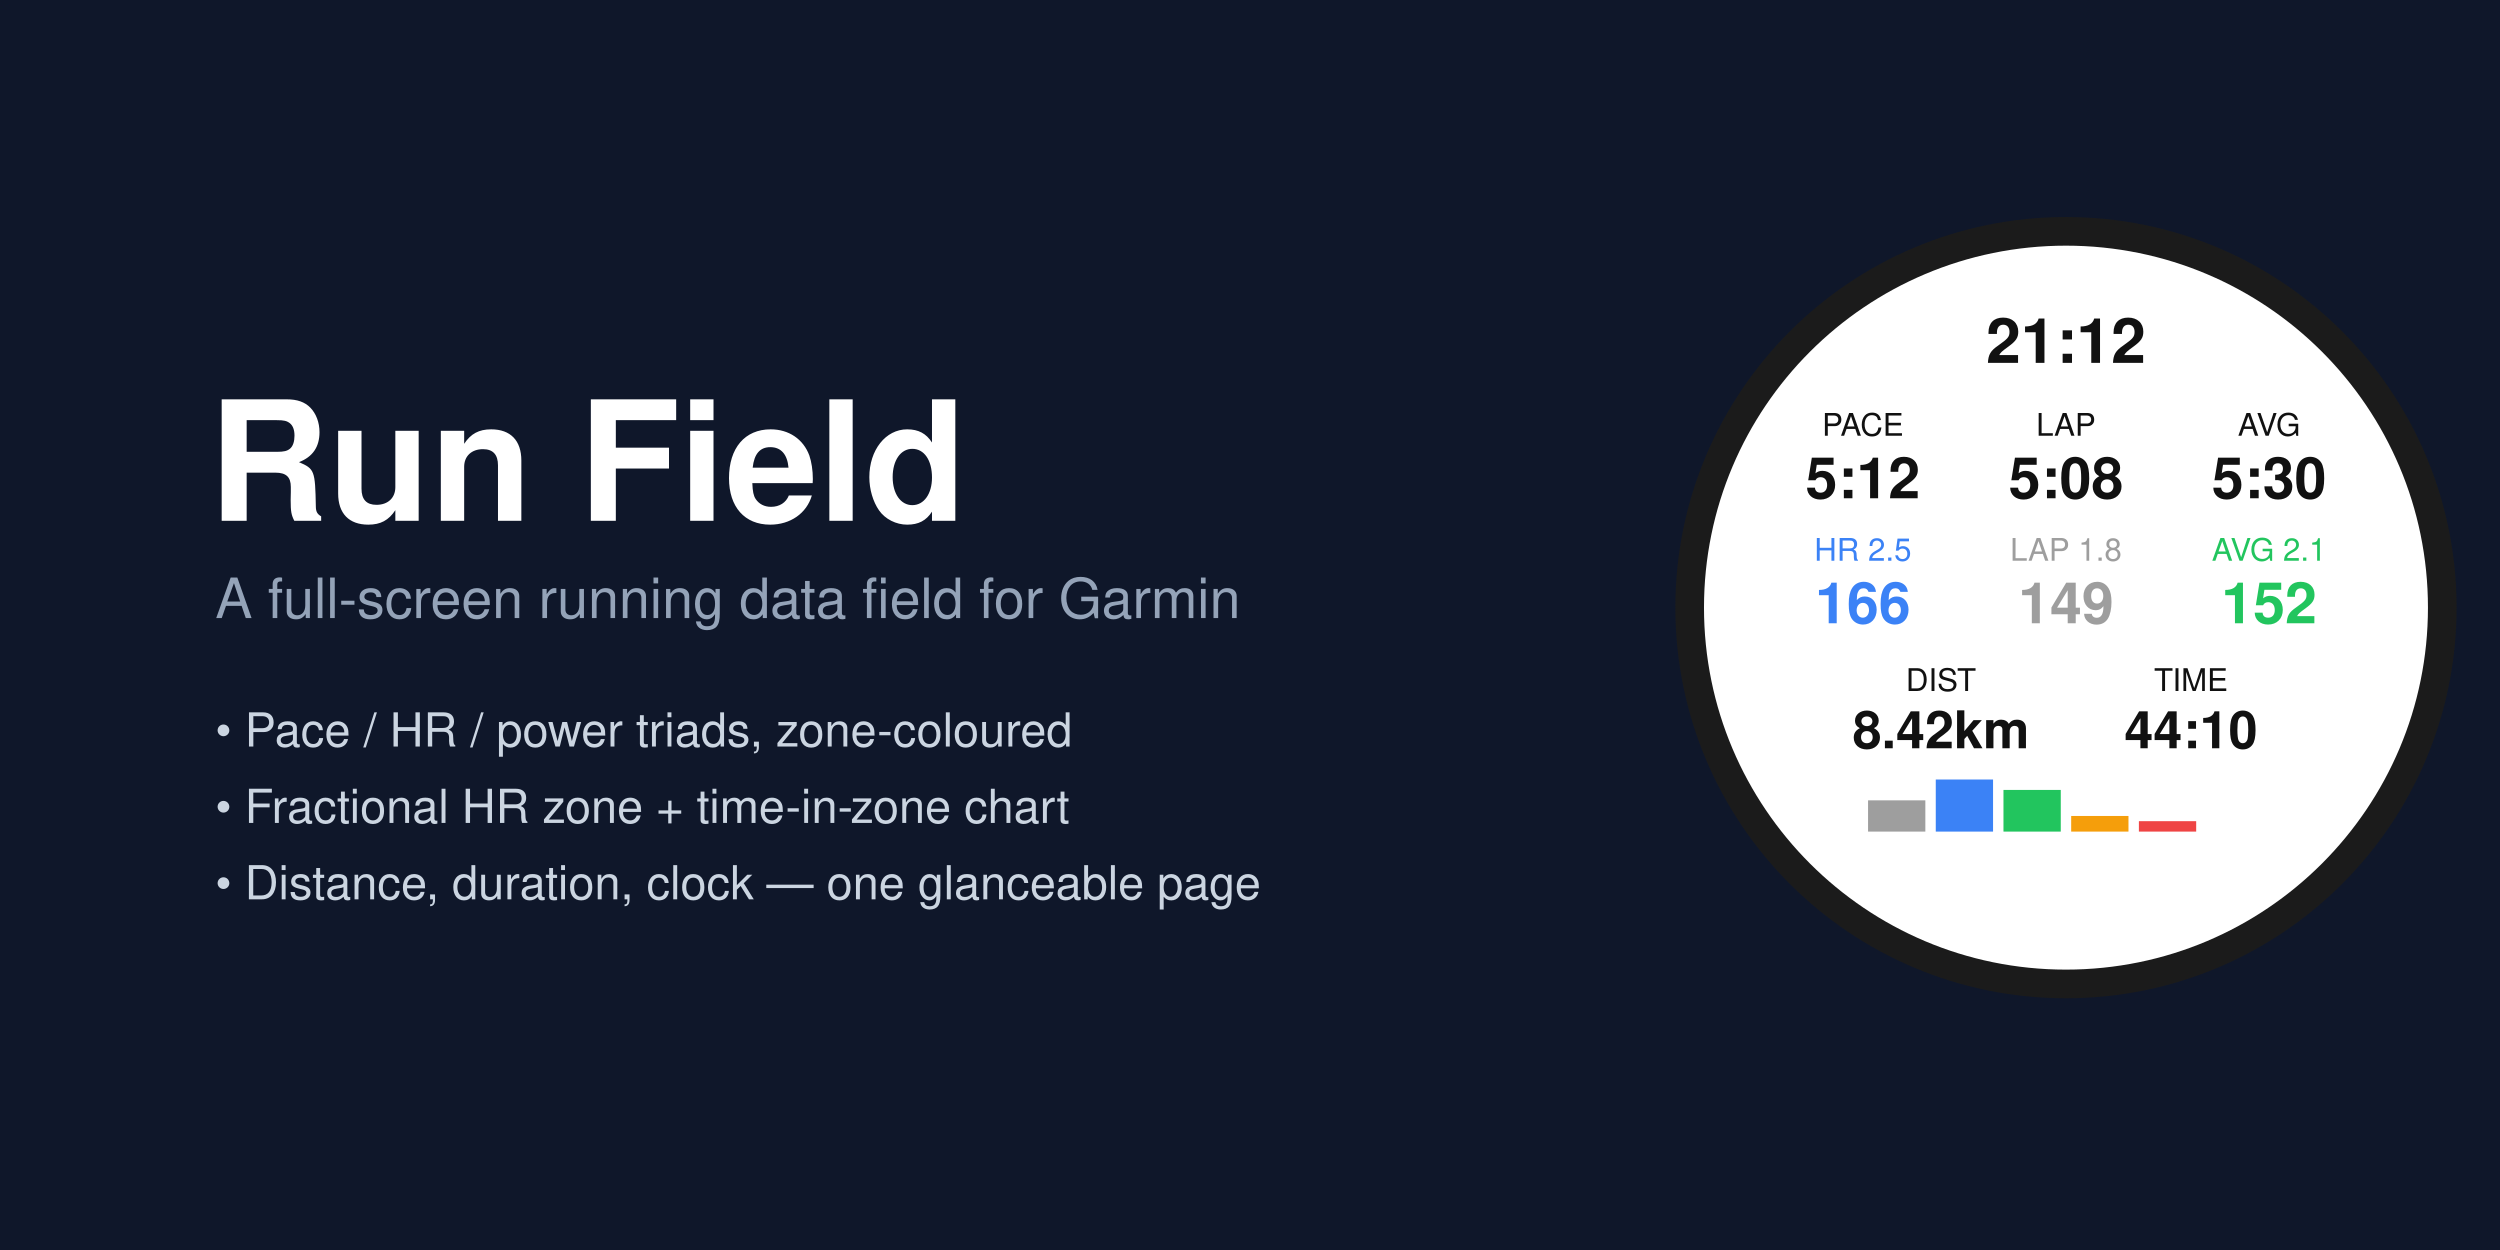
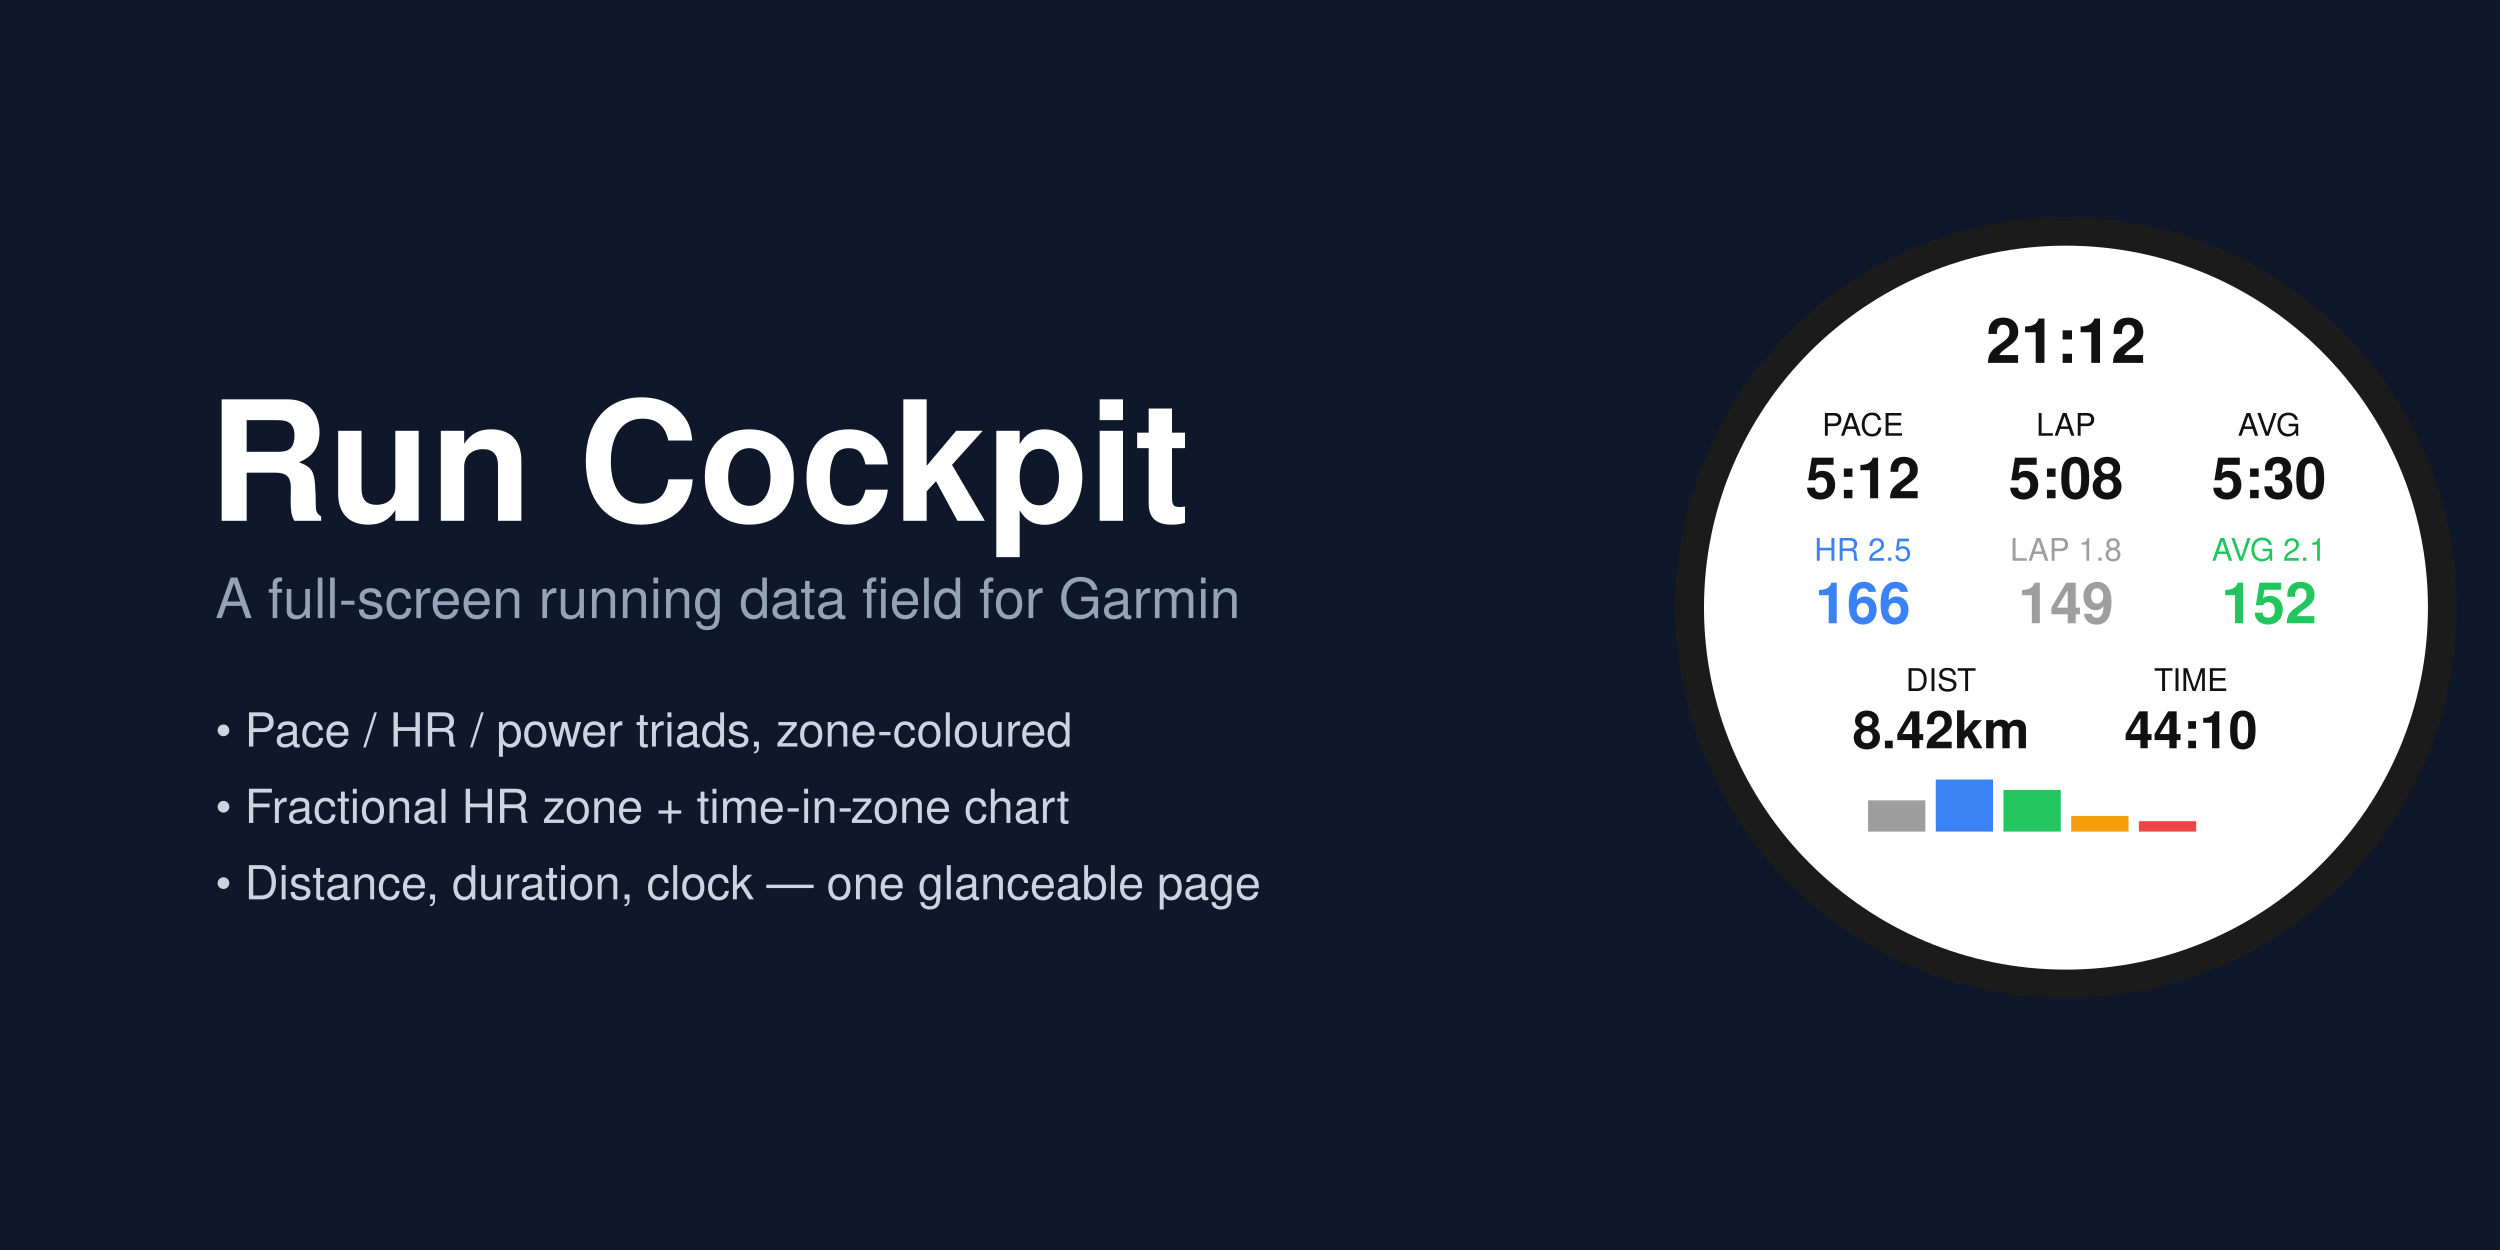
<svg xmlns="http://www.w3.org/2000/svg" width="1440" height="720" viewBox="0 0 1440 720" font-family="Helvetica, Arial, sans-serif">
  <rect width="1440" height="720" fill="#0f172a" />
-   <text x="120" y="300" font-size="96" font-weight="bold" fill="#ffffff">Run Field</text>
+   <text x="120" y="300" font-size="96" font-weight="bold" fill="#ffffff">Run Cockpit</text>
  <text x="124" y="356" font-size="32" fill="#94a3b8">A full-screen running data field for Garmin</text>
  <g font-size="27" fill="#cbd5e1">
    <text x="124" y="430">• Pace / HR / power triads, zone-coloured</text>
    <text x="124" y="474">• Fractional HR zone + time-in-zone chart</text>
    <text x="124" y="518">• Distance, duration, clock — one glanceable page</text>
  </g>
  <g transform="translate(980,140) scale(1.5)">
    <circle cx="140" cy="140" r="150" fill="#1b1b1b" />
    <circle cx="140" cy="140" r="139" fill="#ffffff" />
    <text x="140" y="46" text-anchor="middle" font-size="24" font-weight="bold" fill="#111111">21:12</text>
    <g text-anchor="middle" fill="#111111">
      <text x="62" y="74" font-size="12">PACE</text>
      <text x="140" y="74" font-size="12">LAP</text>
      <text x="218" y="74" font-size="12">AVG</text>
      <text x="62" y="98" font-size="22" font-weight="bold">5:12</text>
      <text x="140" y="98" font-size="22" font-weight="bold">5:08</text>
      <text x="218" y="98" font-size="22" font-weight="bold">5:30</text>
    </g>
    <g text-anchor="middle">
      <text x="62" y="122" font-size="12" fill="#3B82F6">HR 2.5</text>
      <text x="140" y="122" font-size="12" fill="#9E9E9E">LAP 1.8</text>
      <text x="218" y="122" font-size="12" fill="#22C55E">AVG 2.1</text>
      <text x="62" y="146" font-size="22" font-weight="bold" fill="#3B82F6">166</text>
      <text x="140" y="146" font-size="22" font-weight="bold" fill="#9E9E9E">149</text>
      <text x="218" y="146" font-size="22" font-weight="bold" fill="#22C55E">152</text>
    </g>
    <g text-anchor="middle" fill="#111111">
      <text x="92" y="172" font-size="12">DIST</text>
      <text x="188" y="172" font-size="12">TIME</text>
      <text x="92" y="194" font-size="20" font-weight="bold">8.42km</text>
      <text x="188" y="194" font-size="20" font-weight="bold">44:10</text>
    </g>
    <g>
      <rect x="64" y="214" width="22" height="12" fill="#9E9E9E" />
      <rect x="90" y="206" width="22" height="20" fill="#3B82F6" />
      <rect x="116" y="210" width="22" height="16" fill="#22C55E" />
      <rect x="142" y="220" width="22" height="6" fill="#F59E0B" />
      <rect x="168" y="222" width="22" height="4" fill="#EF4444" />
    </g>
  </g>
</svg>
